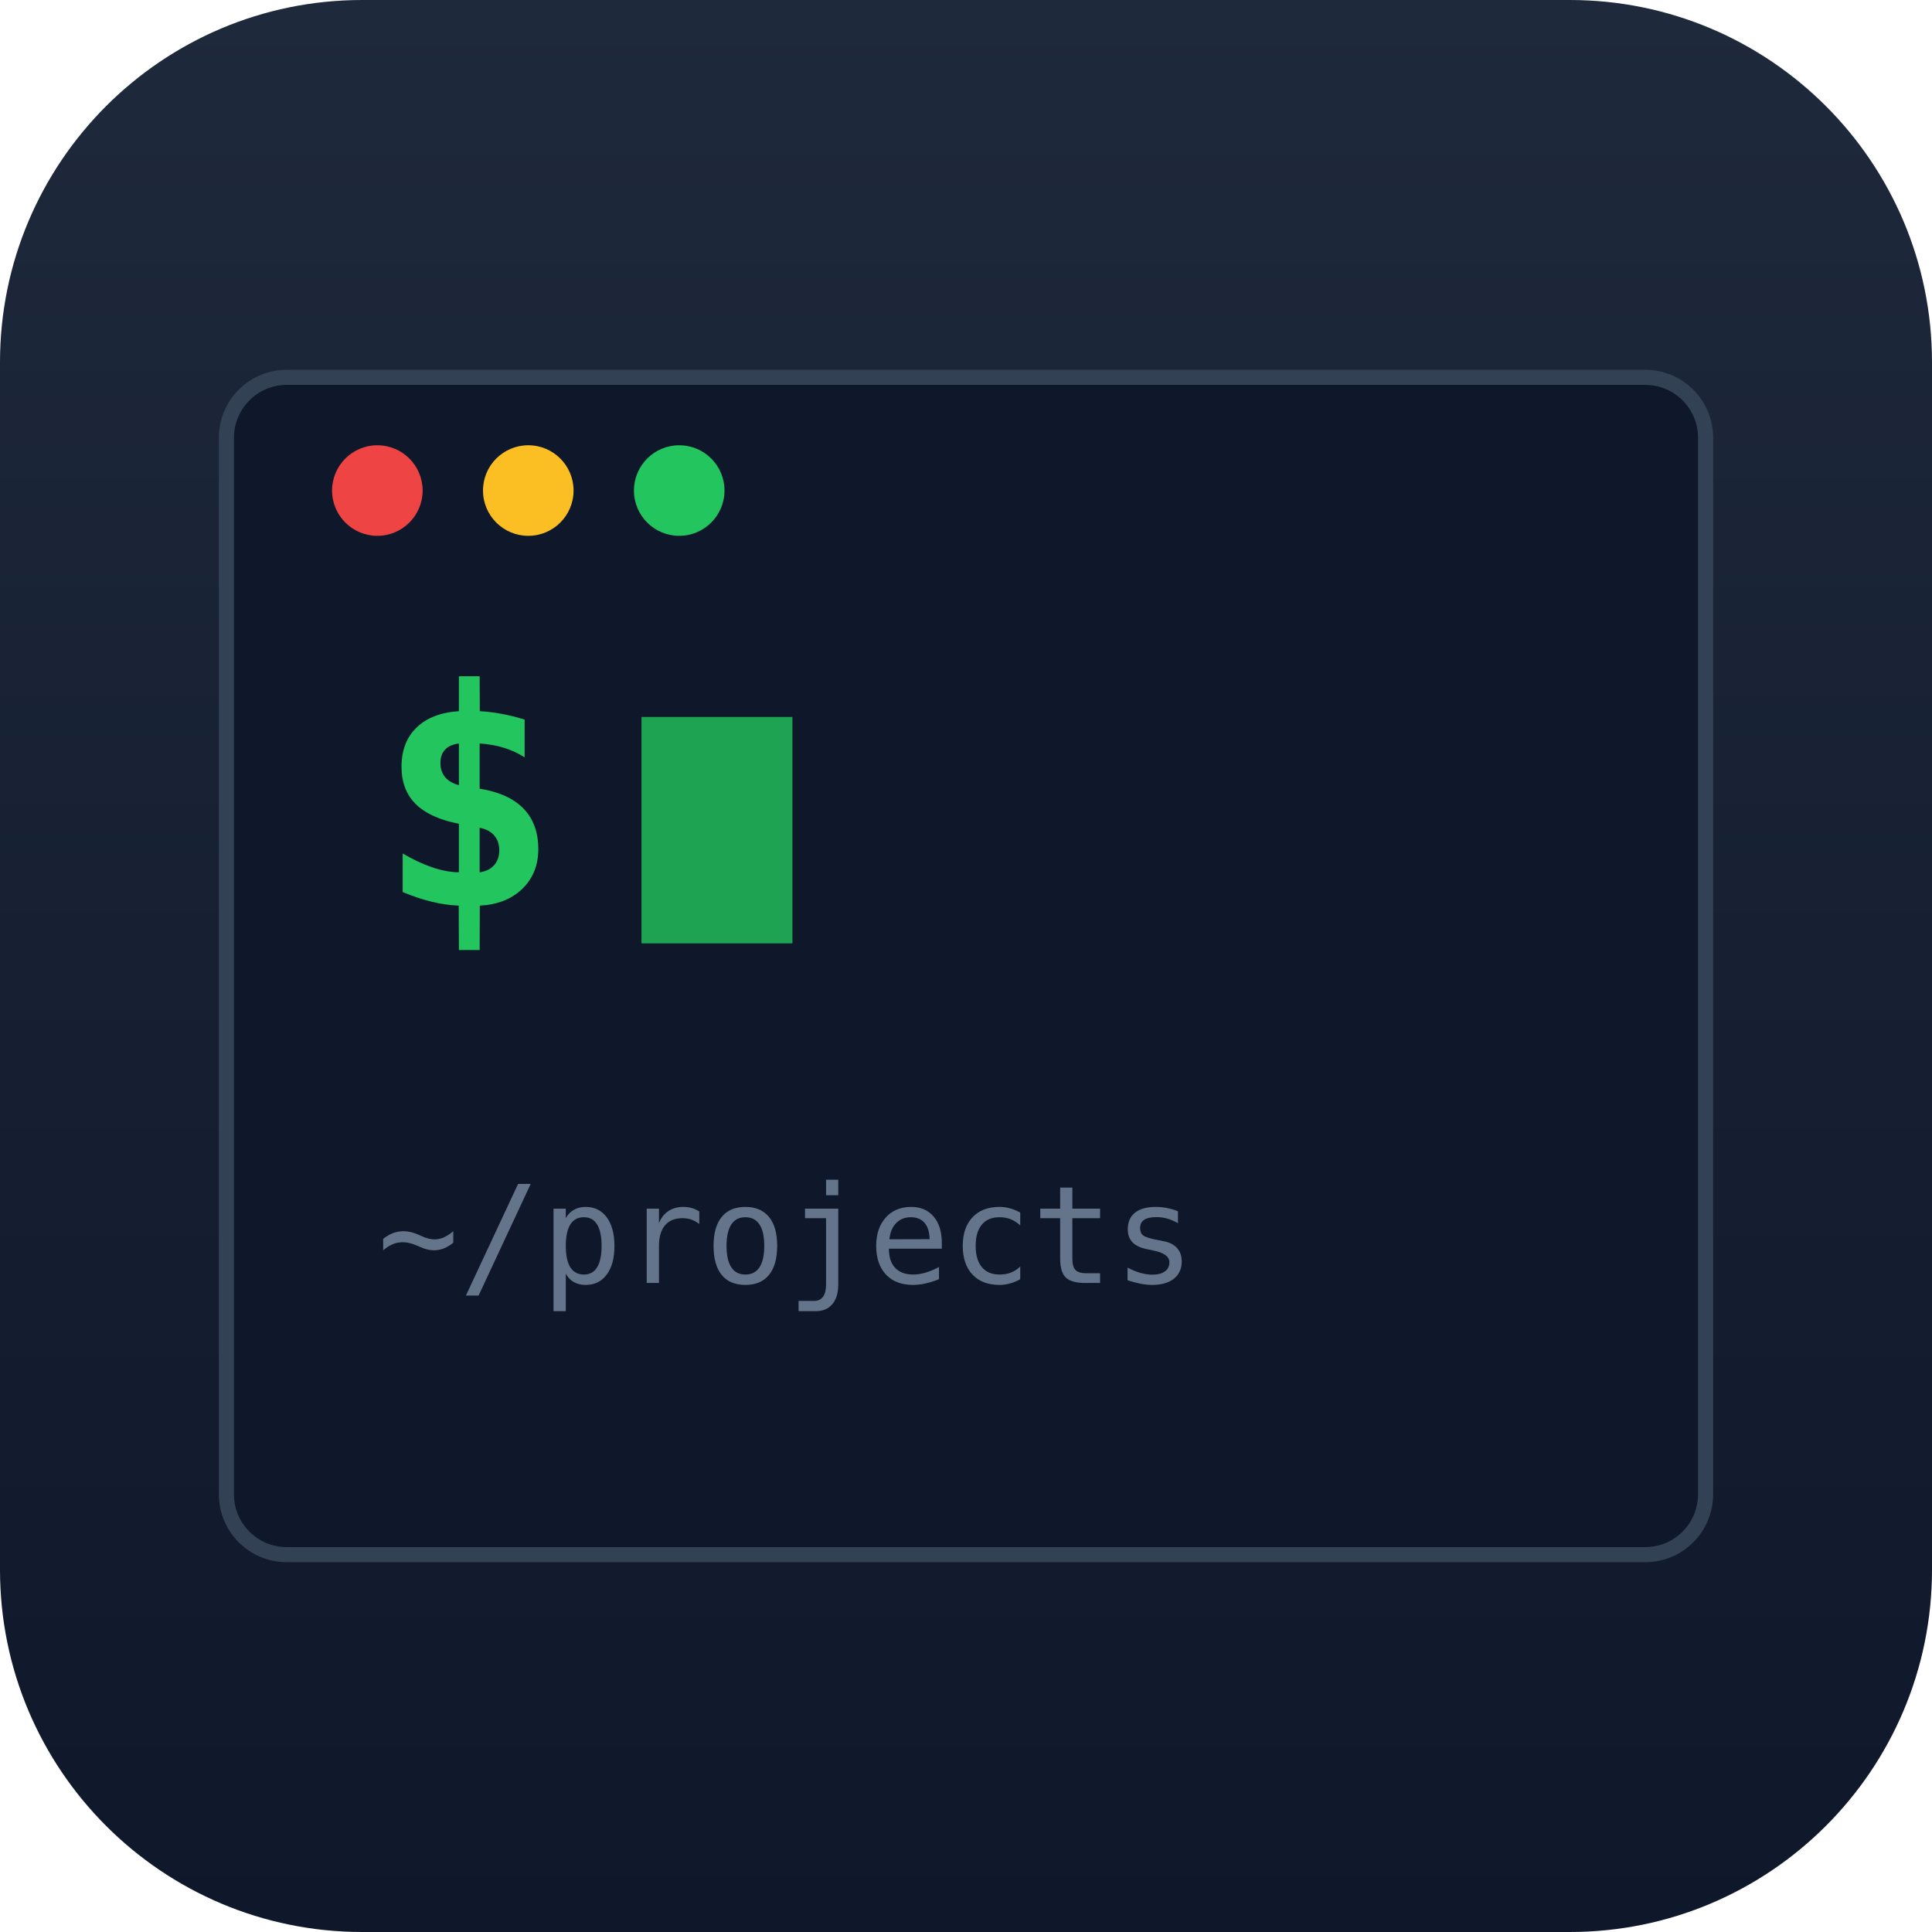
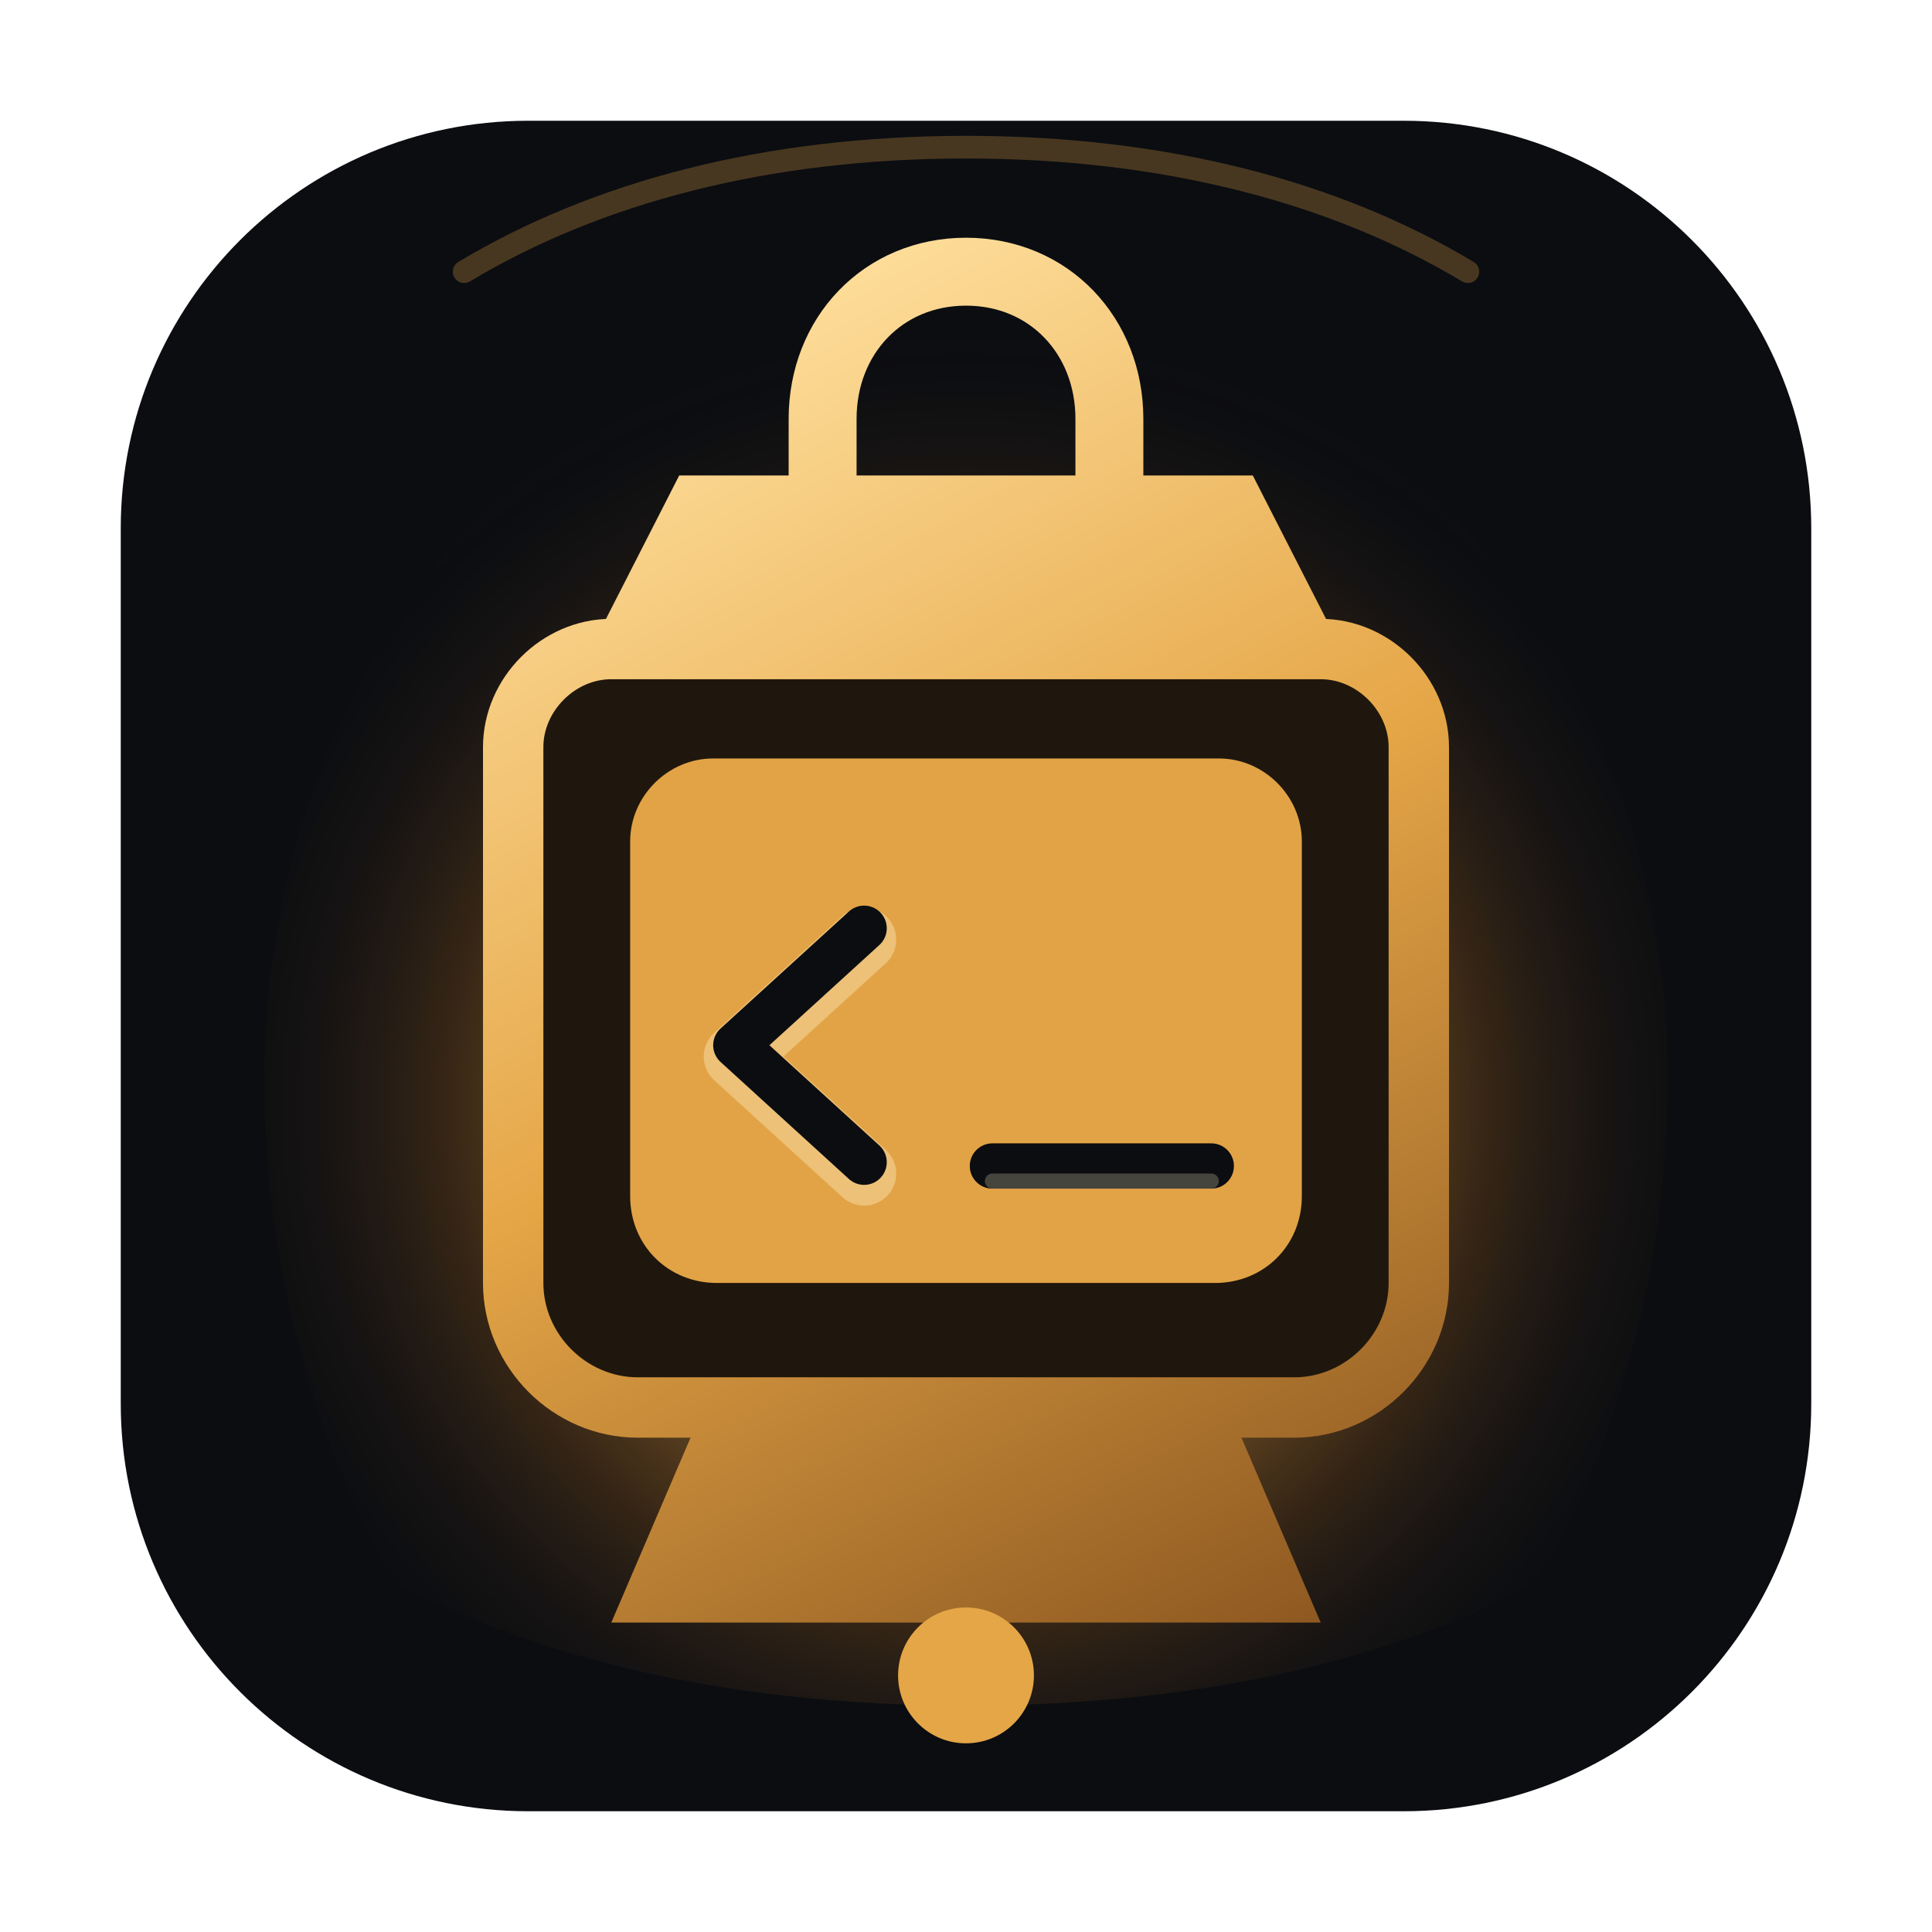
- <svg xmlns="http://www.w3.org/2000/svg" viewBox="0 0 512 512">
+ <svg xmlns="http://www.w3.org/2000/svg" viewBox="0 0 512 512" role="img" aria-labelledby="title desc">
  <defs>
-     <linearGradient id="term-bg" x1="0%" y1="0%" x2="0%" y2="100%">
-       <stop offset="0%" style="stop-color:#1e293b" />
-       <stop offset="100%" style="stop-color:#0f172a" />
+     <radialGradient id="orb-halo" cx="50%" cy="57%" r="56%">
+       <stop offset="0" stop-color="#FFE3A3" stop-opacity="0.92" />
+       <stop offset="0.34" stop-color="#E5A647" stop-opacity="0.74" />
+       <stop offset="0.68" stop-color="#9E6121" stop-opacity="0.28" />
+       <stop offset="1" stop-color="#0B0D11" stop-opacity="0" />
+     </radialGradient>
+     <linearGradient id="amber-shell" x1="160" y1="92" x2="352" y2="438" gradientUnits="userSpaceOnUse">
+       <stop offset="0" stop-color="#FFE1A0" />
+       <stop offset="0.48" stop-color="#E5A647" />
+       <stop offset="1" stop-color="#8A551F" />
    </linearGradient>
+     <linearGradient id="glass" x1="184" y1="164" x2="328" y2="360" gradientUnits="userSpaceOnUse">
+       <stop offset="0" stop-color="#FFF0C5" />
+       <stop offset="0.58" stop-color="#E5A647" />
+       <stop offset="1" stop-color="#B87725" />
+     </linearGradient>
+     <filter id="soft-glow" x="-30%" y="-30%" width="160%" height="160%" color-interpolation-filters="sRGB">
+       <feGaussianBlur stdDeviation="8" result="blur" />
+       <feColorMatrix in="blur" type="matrix" values="1 0 0 0 0.9  0 1 0 0 0.48  0 0 1 0 0.12  0 0 0 0.82 0" result="glow" />
+       <feMerge>
+         <feMergeNode in="glow" />
+         <feMergeNode in="SourceGraphic" />
+       </feMerge>
+     </filter>
  </defs>
-   <rect width="512" height="512" rx="96" fill="url(#term-bg)" />
-   <rect x="60" y="100" width="392" height="312" rx="16" fill="#0f172a" stroke="#334155" stroke-width="4" />
-   <circle cx="100" cy="130" r="12" fill="#ef4444" />
-   <circle cx="140" cy="130" r="12" fill="#fbbf24" />
-   <circle cx="180" cy="130" r="12" fill="#22c55e" />
-   <text x="100" y="240" font-family="monospace" font-size="80" font-weight="700" fill="#22c55e">$</text>
-   <rect x="170" y="190" width="40" height="60" fill="#22c55e" opacity="0.8" />
-   <text x="100" y="340" font-family="monospace" font-size="36" fill="#64748b">~/projects</text>
+   <rect x="32" y="32" width="448" height="448" rx="108" fill="#0B0D11" />
+   <path d="M104 419C83 381 70 335 70 286c0-112 78-205 186-205s186 93 186 205c0 49-13 95-34 133-37 20-88 33-152 33s-115-13-152-33Z" fill="url(#orb-halo)" opacity="0.94" />
+   <g>
+     <path d="M218 129v-18c0-22 16-39 38-39s38 17 38 39v18" fill="none" stroke="url(#amber-shell)" stroke-width="18" stroke-linecap="round" />
+     <path d="M180 126h152l24 47H156l24-47Z" fill="url(#amber-shell)" />
+     <path d="M162 172h188c14 0 26 12 26 26v142c0 18-15 33-33 33H169c-18 0-33-15-33-33V198c0-14 12-26 26-26Z" fill="#1F170D" stroke="url(#amber-shell)" stroke-width="16" />
+     <path d="M189 201h134c12 0 22 10 22 22v94c0 13-10 23-23 23H190c-13 0-23-10-23-23v-94c0-12 10-22 22-22Z" fill="#E5A647" opacity="0.98" />
+     <path d="M186 374h140l24 56H162l24-56Z" fill="url(#amber-shell)" />
+     <circle cx="256" cy="444" r="18" fill="#E5A647" />
+   </g>
+   <path d="M229 249l-34 31 34 31" fill="none" stroke="#FFF1C8" stroke-width="17" stroke-linecap="round" stroke-linejoin="round" opacity="0.38" />
+   <path d="M229 246l-34 31 34 31" fill="none" stroke="#0B0D11" stroke-width="12" stroke-linecap="round" stroke-linejoin="round" />
+   <path d="M263 309h58" fill="none" stroke="#0B0D11" stroke-width="12" stroke-linecap="round" />
+   <path d="M263 313h58" fill="none" stroke="#FFF1C8" stroke-width="4" stroke-linecap="round" opacity="0.24" />
+   <path d="M123 72c35-21 80-33 133-33s98 12 133 33" fill="none" stroke="#E5A647" stroke-width="6" stroke-linecap="round" opacity="0.28" />
</svg>
